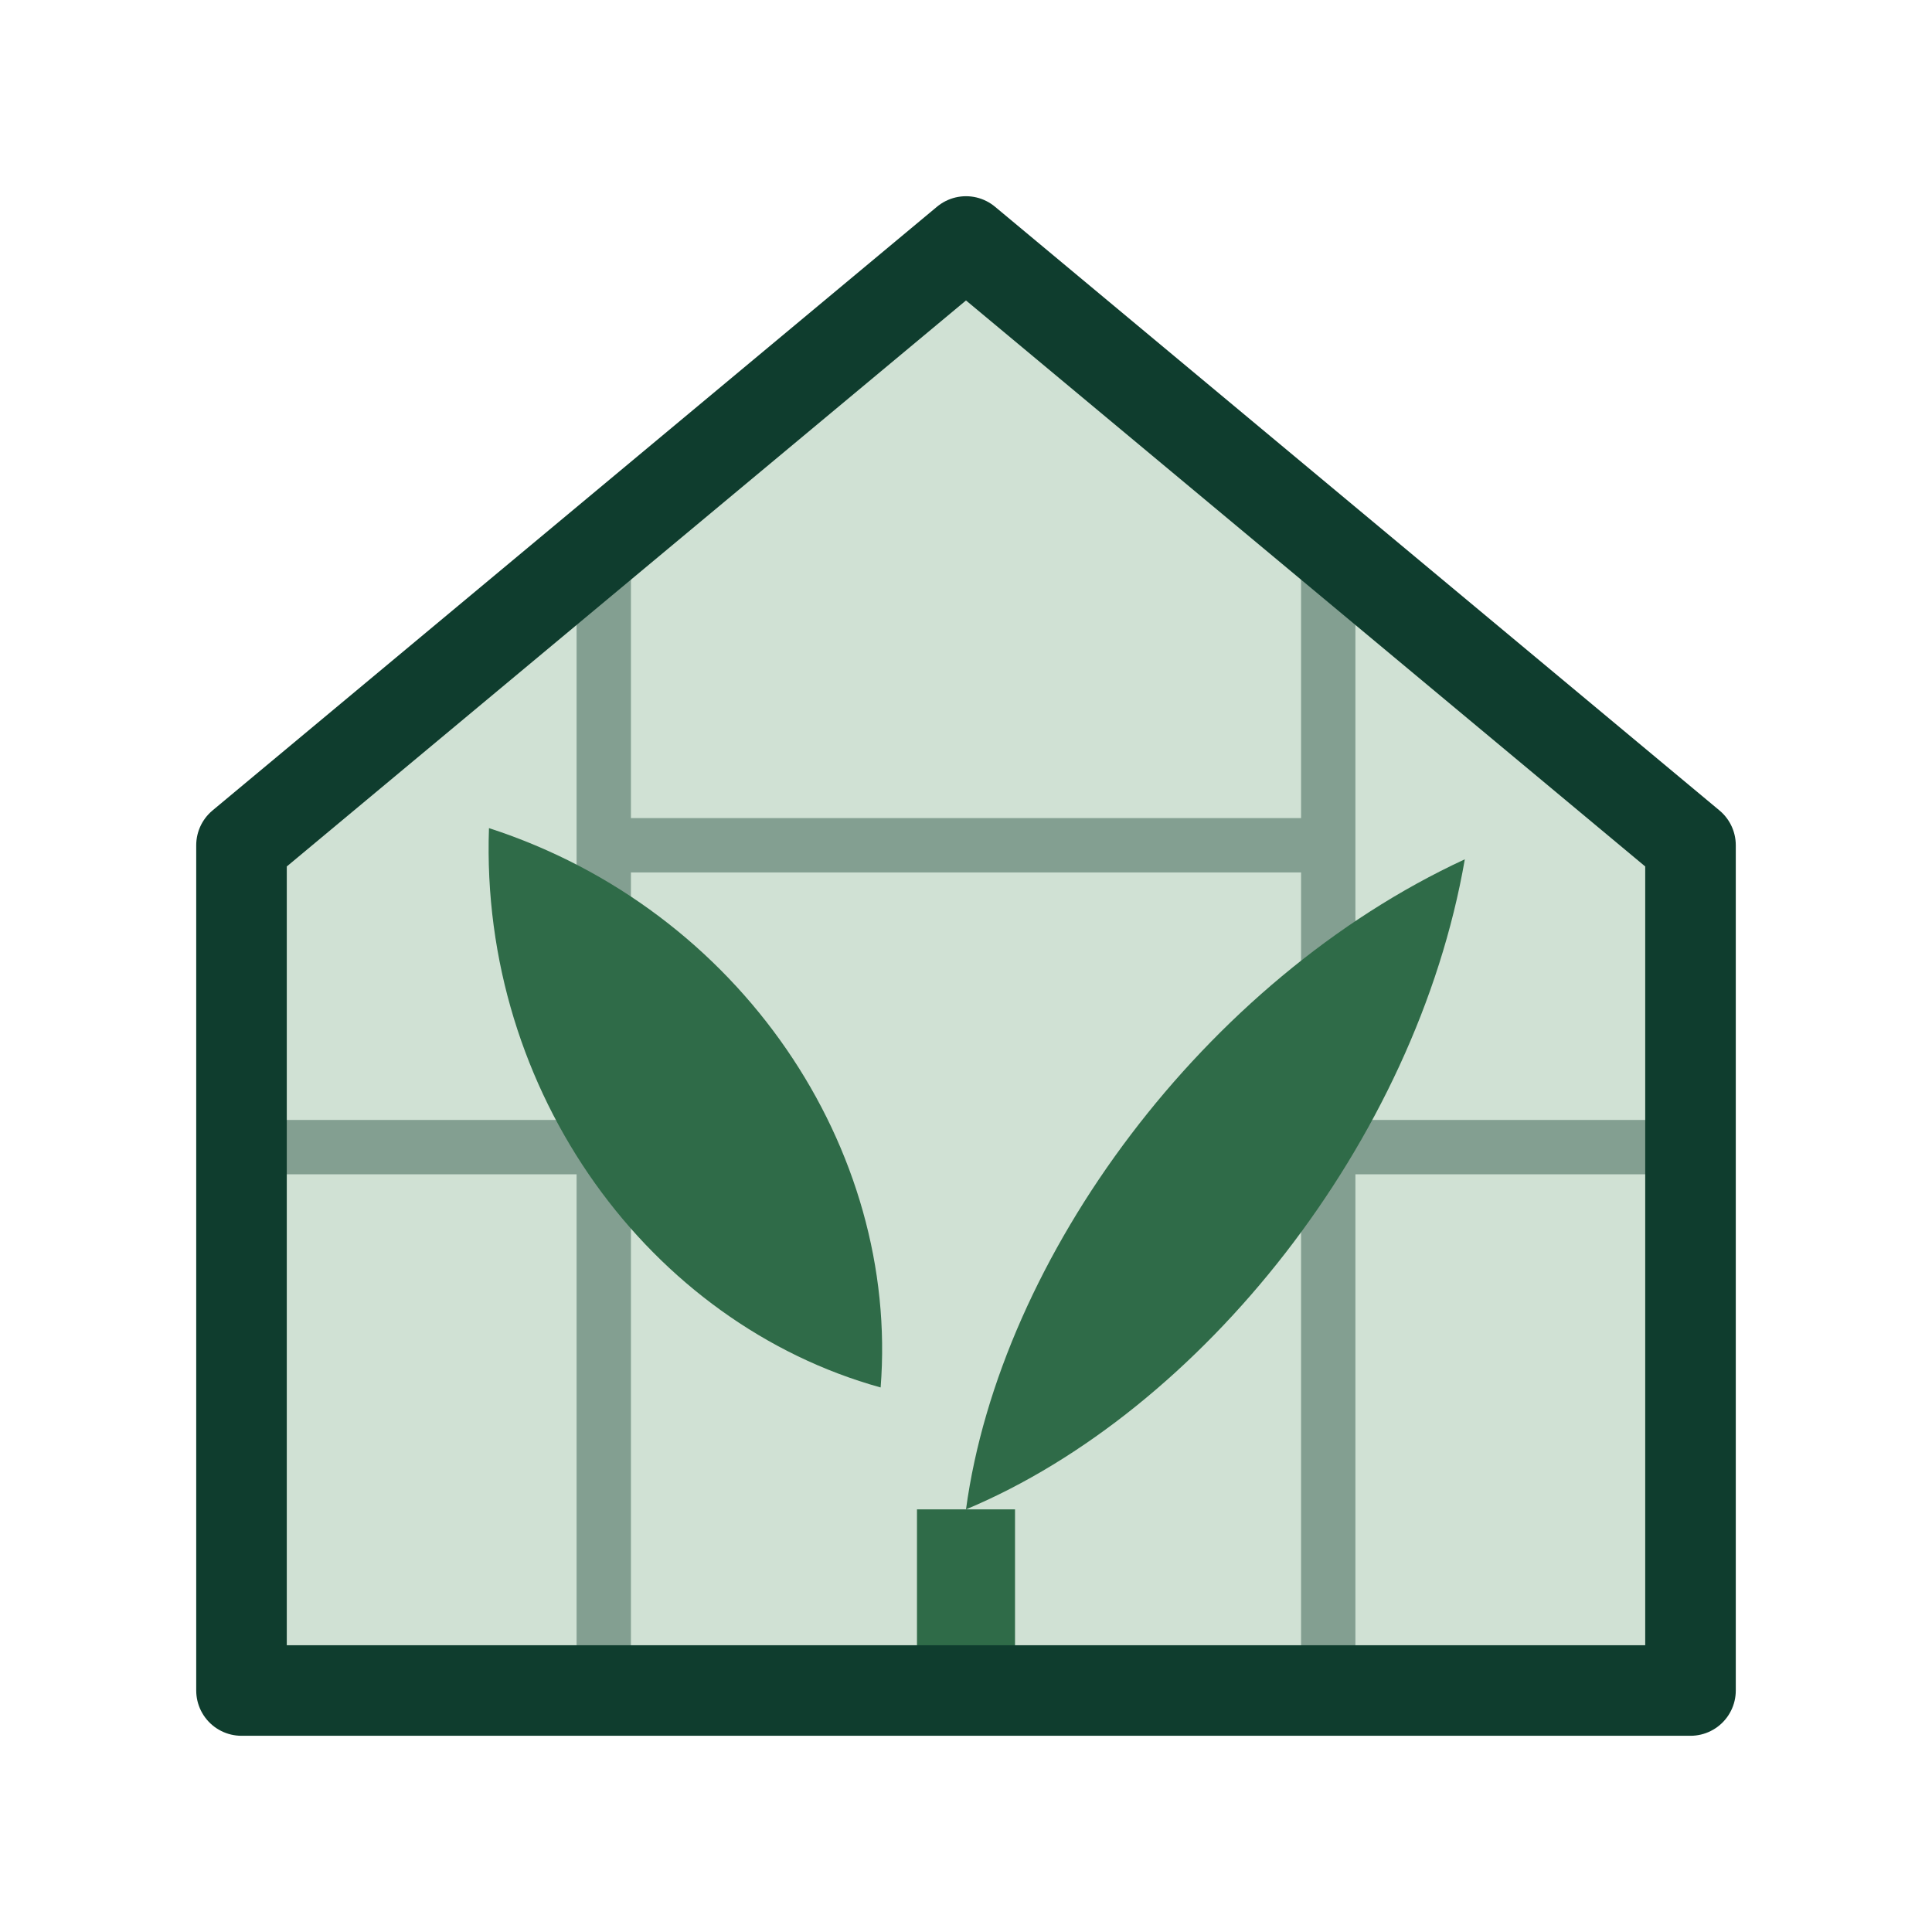
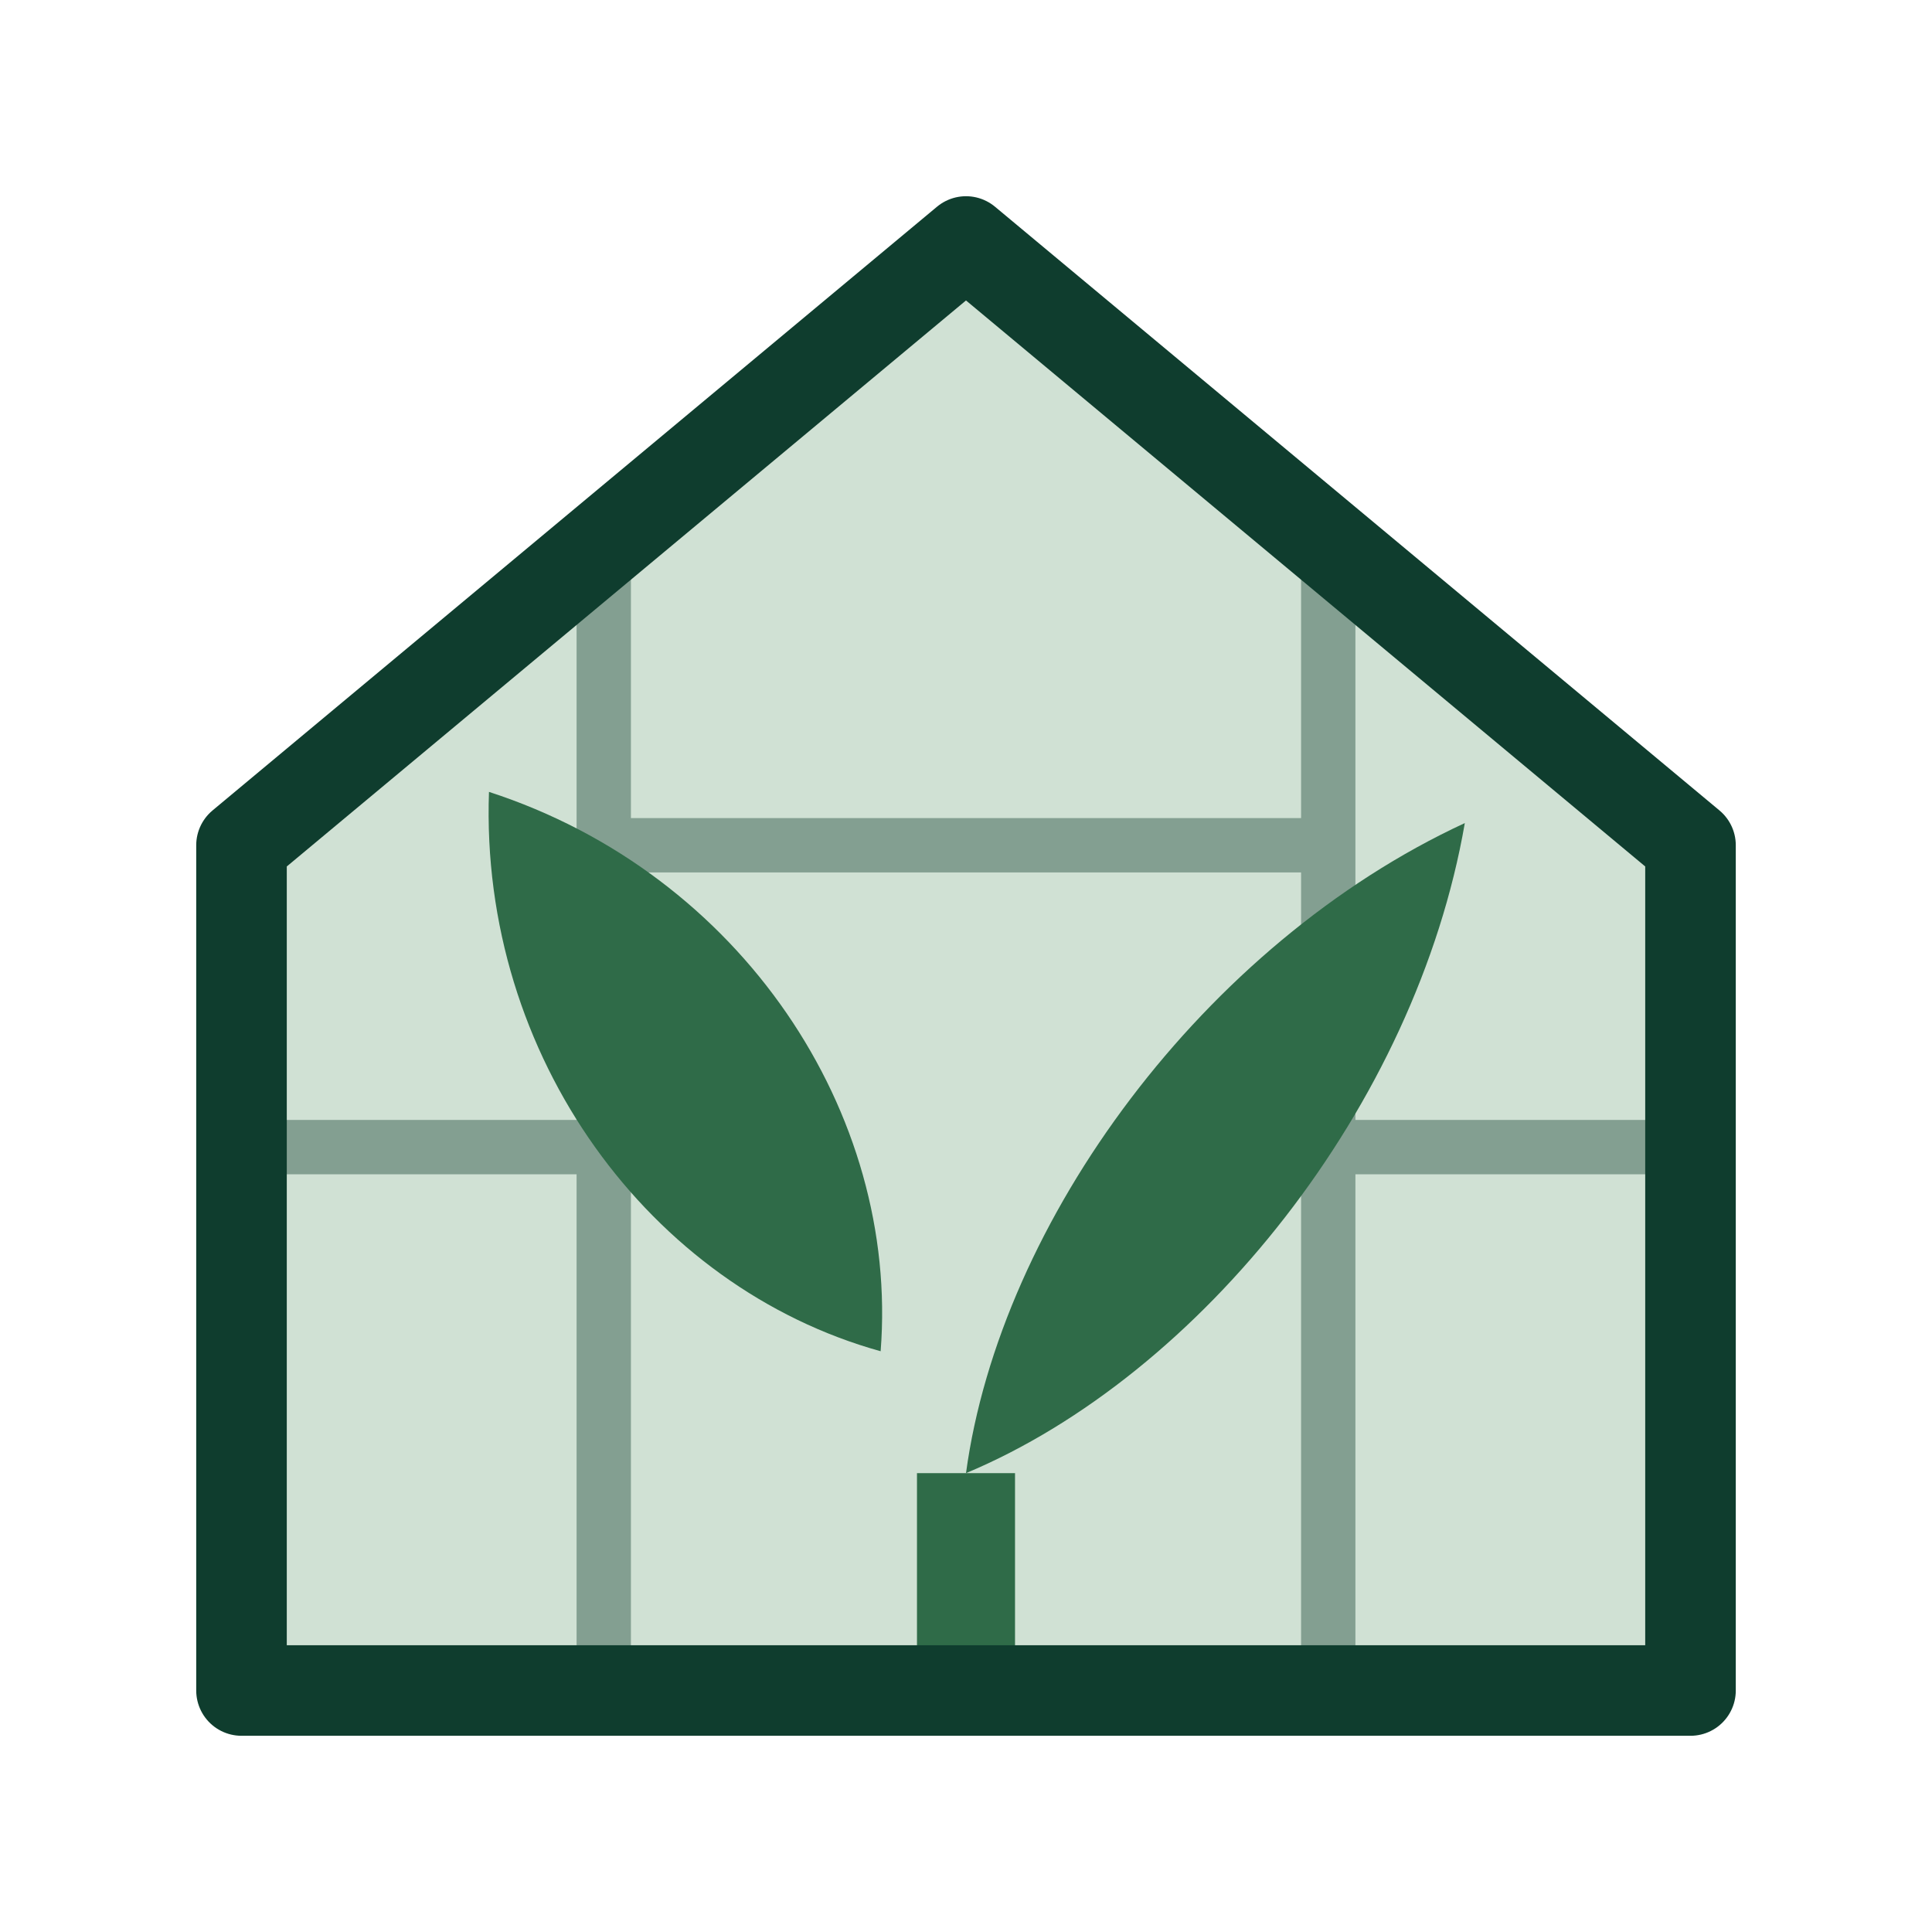
<svg xmlns="http://www.w3.org/2000/svg" viewBox="0 0 64 64">
  <path d="M8 56 V28 L32 8 L56 28 V56 Z" fill="#A9C8B0" fill-opacity=".55" />
  <path d="M20 18 V56 M44 18 V56 M8 38 H20 M44 38 H56 M20 28 H44" fill="none" stroke="#0F3D2E" stroke-linejoin="round" stroke-linecap="round" stroke-width="1.8" stroke-opacity=".4" />
-   <g transform="translate(32 50.0) scale(1.45)">
-     <path d="M0 0 V4.14" stroke="#2F6B48" stroke-width="2.24" stroke-linecap="butt" fill="none" />
+   <g transform="translate(32 48.8) scale(1.45)">
+     <path d="M0 0 V4.97" stroke="#2F6B48" stroke-width="2.24" stroke-linecap="butt" fill="none" />
    <g fill="#2F6B48">
      <g transform="rotate(-125.00) translate(3.4 0)">
        <path d="M0 0 C4.21 -3.47 10.76 -3.65 15.60 0 C10.76 3.65 4.21 3.47 0 0Z" />
      </g>
      <g transform="rotate(-52.50)">
        <path d="M0 0 C5.05 -2.89 12.92 -3.04 18.72 0 C12.92 3.04 5.05 2.89 0 0Z" />
      </g>
    </g>
  </g>
  <path d="M8 56 V28 L32 8 L56 28 V56 Z" fill="none" stroke="#0F3D2E" stroke-linejoin="round" stroke-linecap="round" stroke-width="3" />
</svg>
